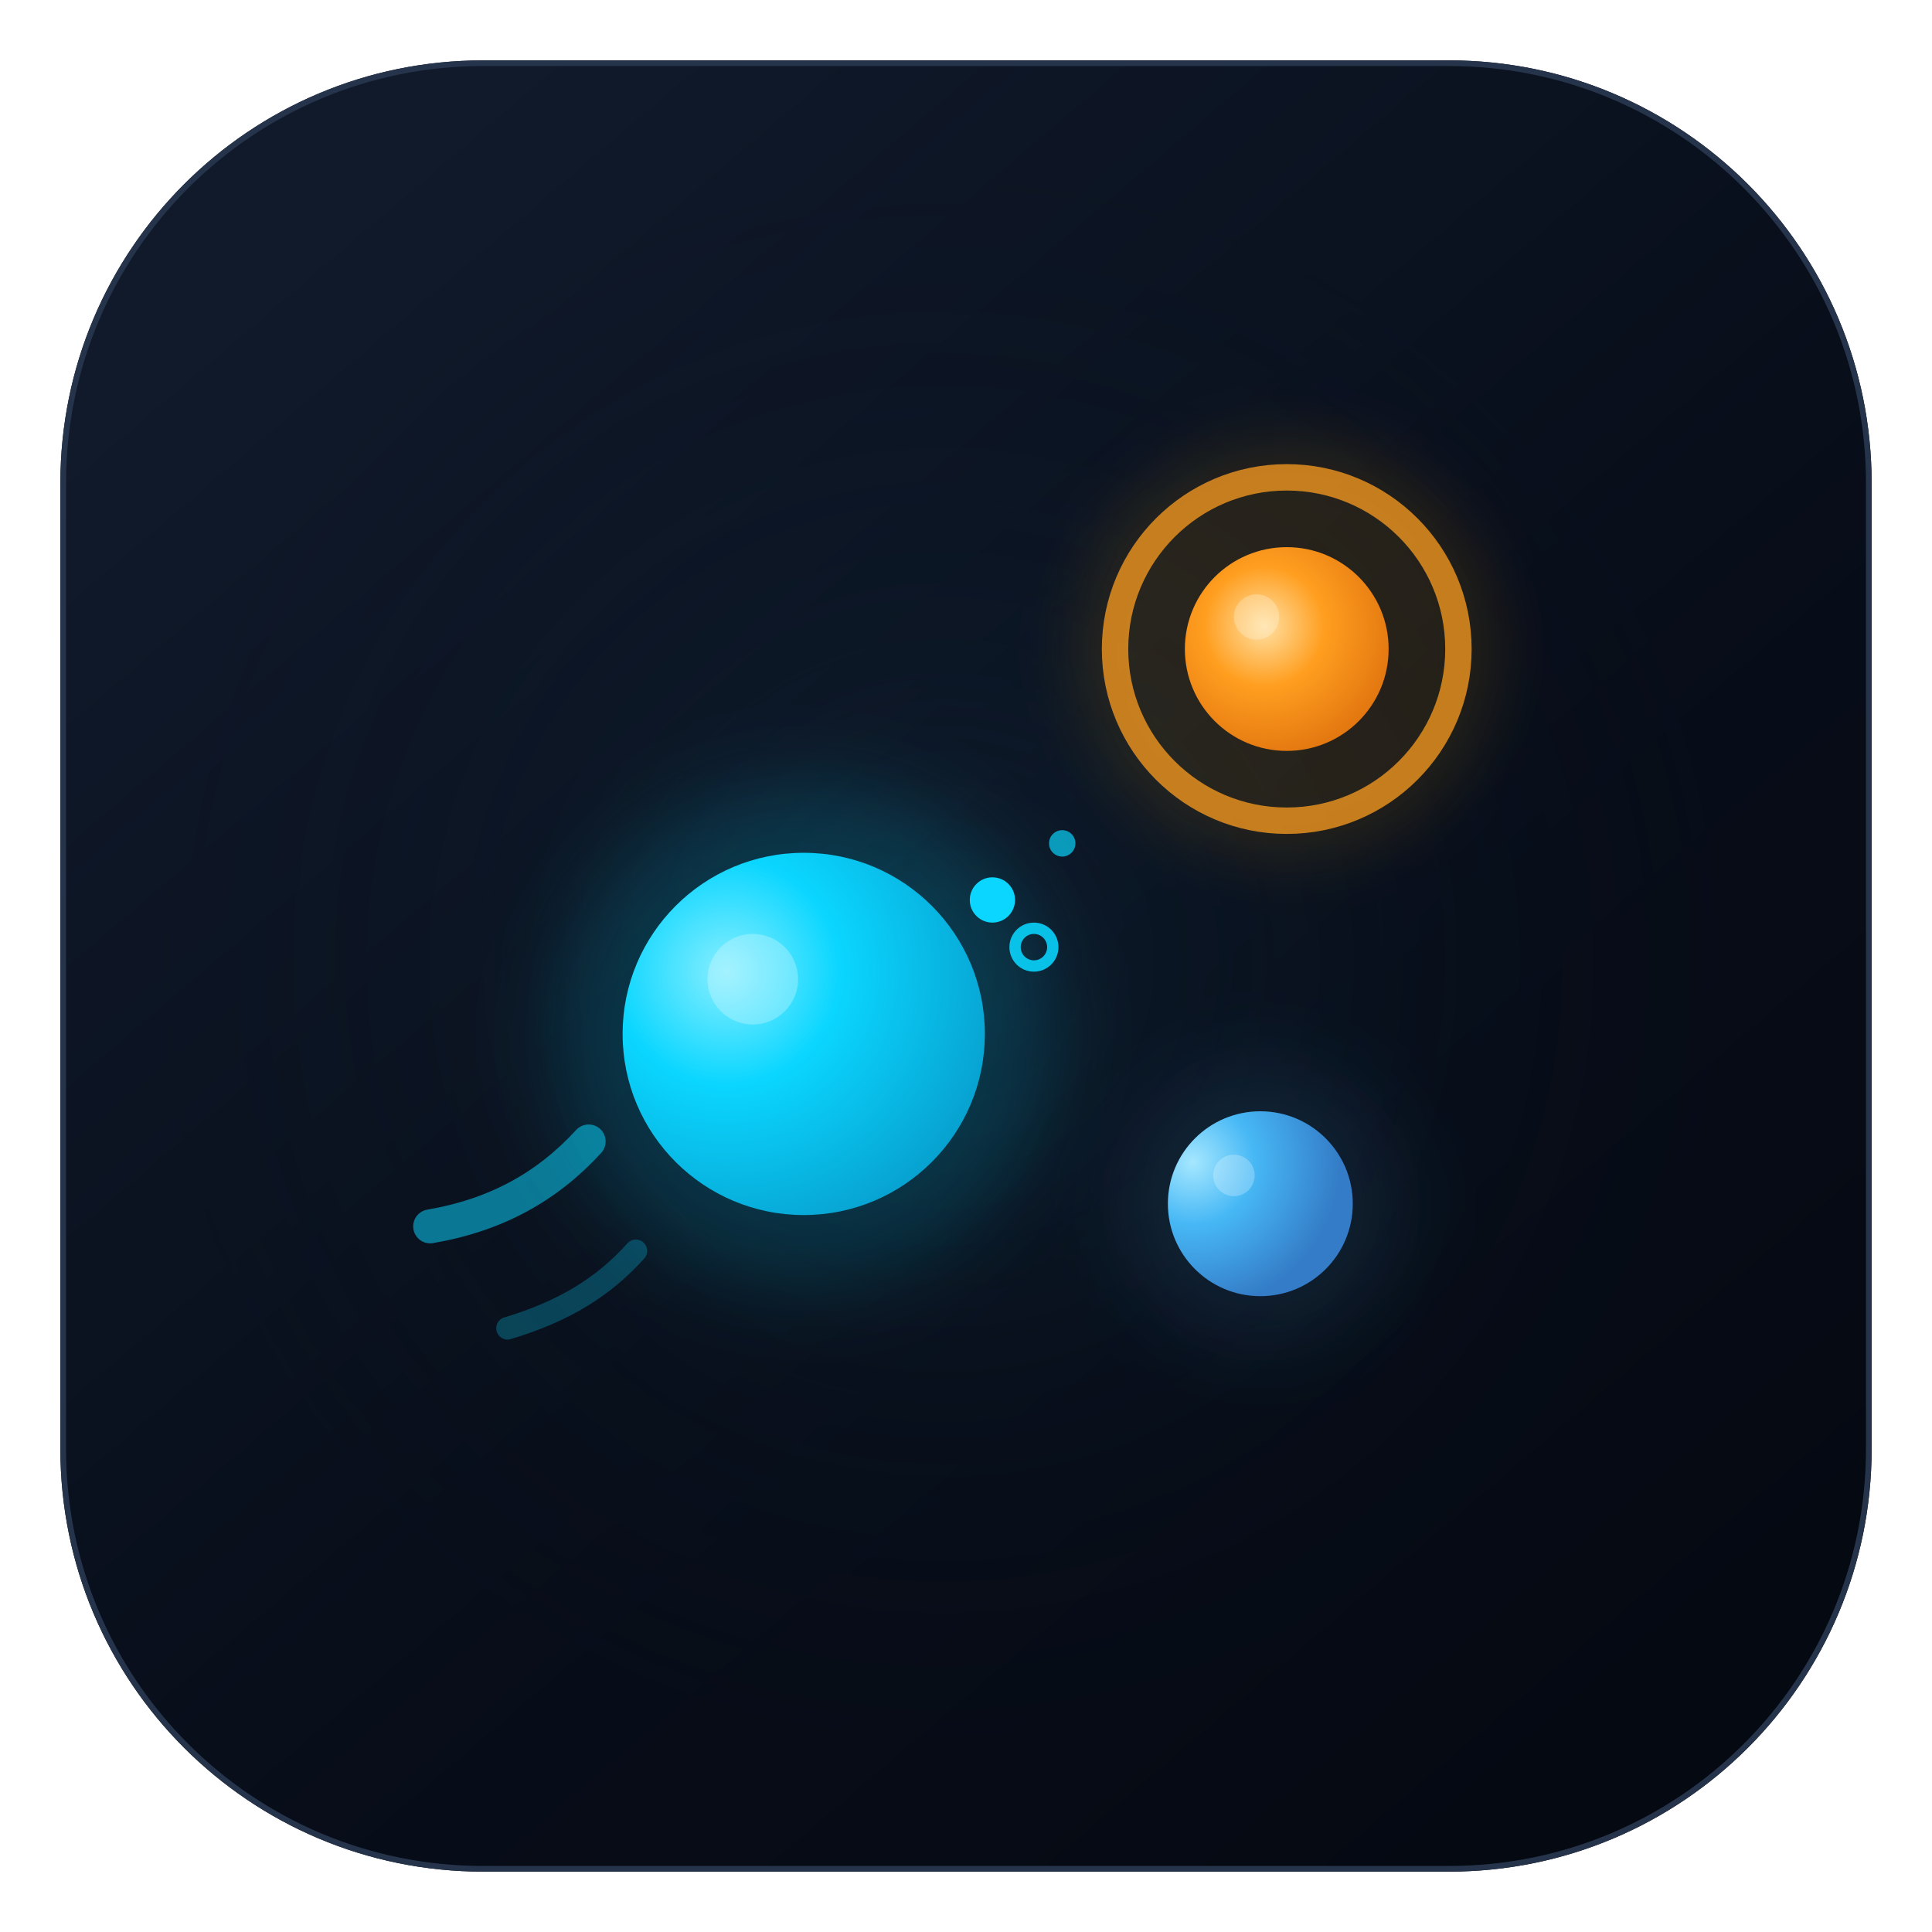
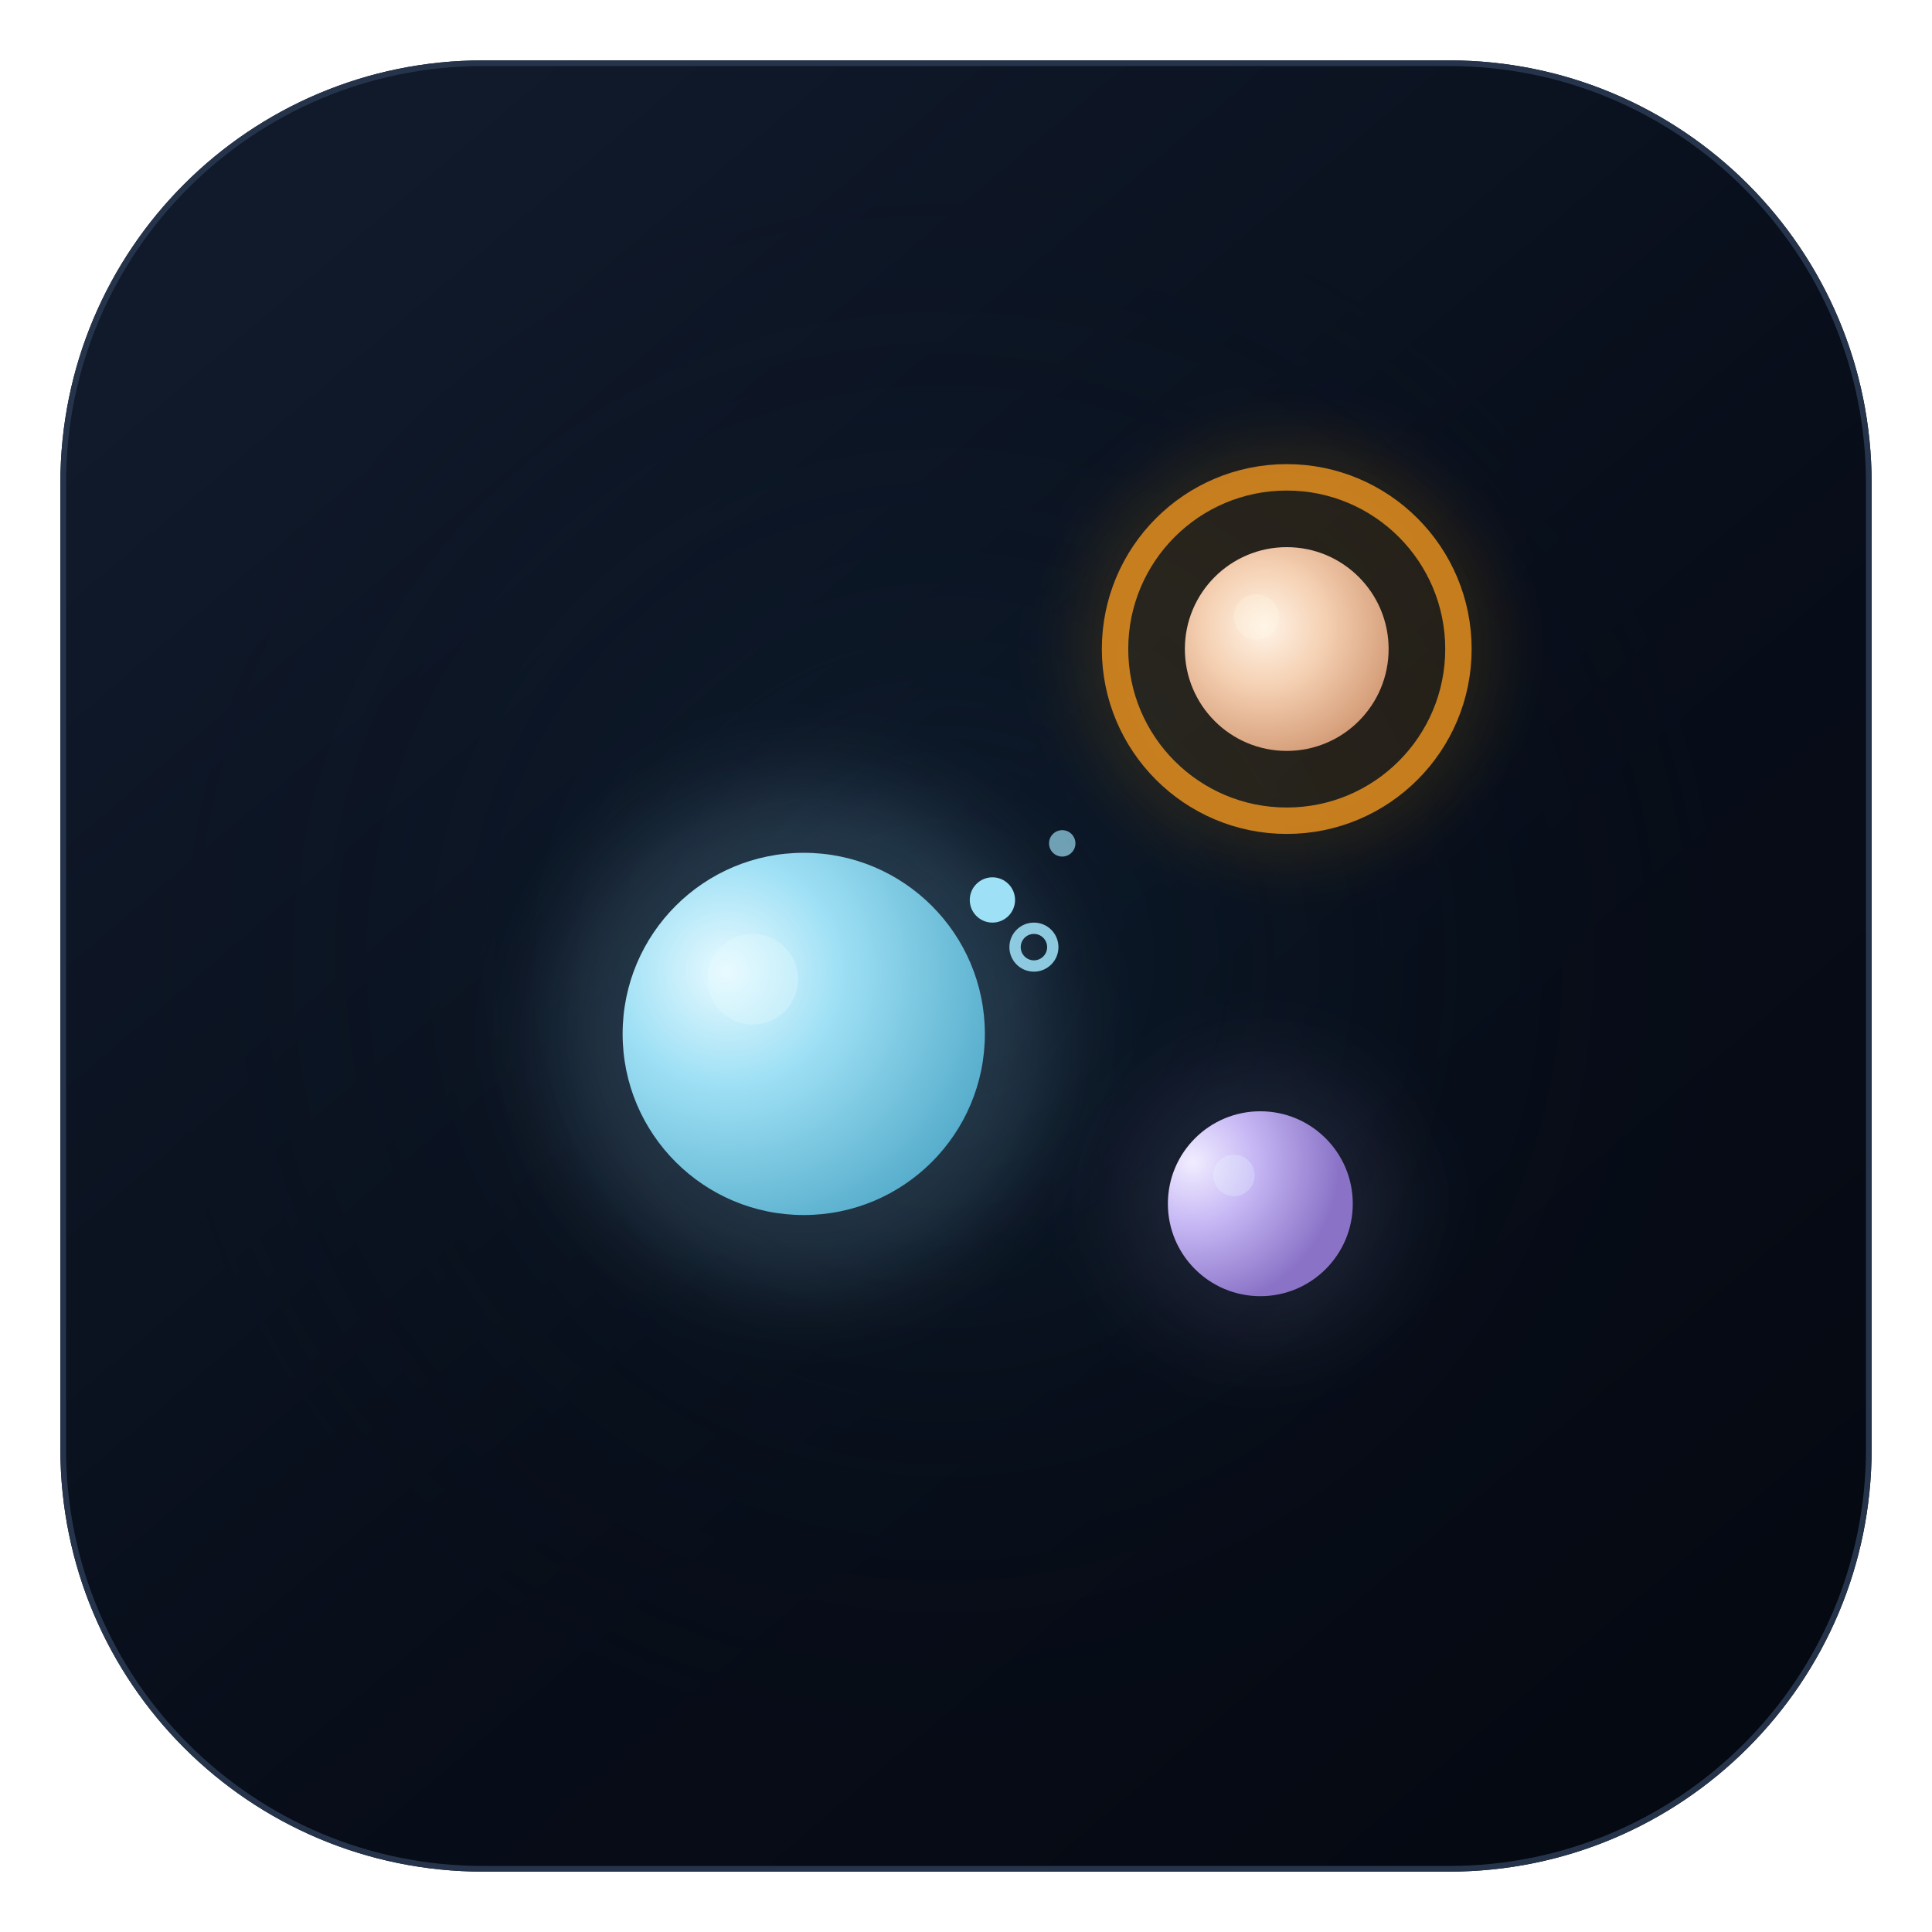
<svg xmlns="http://www.w3.org/2000/svg" viewBox="0 0 1024 1024" role="img" aria-labelledby="title desc">
  <defs>
    <linearGradient id="background" x1="168" y1="112" x2="856" y2="920" gradientUnits="userSpaceOnUse">
      <stop offset="0" stop-color="#101A2B" />
      <stop offset="0.55" stop-color="#080E1A" />
      <stop offset="1" stop-color="#050912" />
    </linearGradient>
    <radialGradient id="field" cx="0" cy="0" r="1" gradientTransform="translate(500 510) rotate(90) scale(430)" gradientUnits="userSpaceOnUse">
      <stop stop-color="#173A54" stop-opacity="0.30" />
      <stop offset="1" stop-color="#07101D" stop-opacity="0" />
    </radialGradient>
    <radialGradient id="activeBody" cx="0" cy="0" r="1" gradientTransform="translate(385 515) rotate(56) scale(158)" gradientUnits="userSpaceOnUse">
-       <stop stop-color="#87EEFF" />
-       <stop offset="0.38" stop-color="#0AD6FF" />
-       <stop offset="1" stop-color="#079CCB" />
+       <stop stop-color="#E8FAFF" />
+       <stop offset="0.38" stop-color="#9EE0F5" />
+       <stop offset="1" stop-color="#4FA8C7" />
    </radialGradient>
    <radialGradient id="quietBody" cx="0" cy="0" r="1" gradientTransform="translate(632 616) rotate(55) scale(78)" gradientUnits="userSpaceOnUse">
-       <stop stop-color="#A5E7FF" />
-       <stop offset="0.42" stop-color="#47B8F5" />
-       <stop offset="1" stop-color="#347CC7" />
+       <stop stop-color="#F1EDFF" />
+       <stop offset="0.42" stop-color="#C7B8F5" />
+       <stop offset="1" stop-color="#8A73C7" />
    </radialGradient>
    <radialGradient id="attentionBody" cx="0" cy="0" r="1" gradientTransform="translate(670 332) rotate(55) scale(84)" gradientUnits="userSpaceOnUse">
-       <stop stop-color="#FFE0A3" />
-       <stop offset="0.38" stop-color="#FF9E1F" />
-       <stop offset="1" stop-color="#D9690B" />
+       <stop stop-color="#FFF4E8" />
+       <stop offset="0.38" stop-color="#F5D1B3" />
+       <stop offset="1" stop-color="#C98A63" />
    </radialGradient>
    <filter id="cyanGlow" x="-100%" y="-100%" width="300%" height="300%">
      <feGaussianBlur stdDeviation="22" />
    </filter>
    <filter id="orangeGlow" x="-100%" y="-100%" width="300%" height="300%">
      <feGaussianBlur stdDeviation="16" />
    </filter>
  </defs>
  <rect x="32" y="32" width="960" height="960" rx="224" fill="url(#background)" />
  <rect x="33.5" y="33.5" width="957" height="957" rx="222.5" fill="none" stroke="#26344B" stroke-width="3" />
  <rect x="32" y="32" width="960" height="960" rx="224" fill="url(#field)" />
-   <g fill="none" stroke="#0AD6FF" stroke-linecap="round">
-     <path d="M228 650C263 644 290 629 312 605" stroke-width="18" stroke-opacity="0.52" />
-     <path d="M269 704C299 695 320 682 337 663" stroke-width="12" stroke-opacity="0.26" />
-   </g>
-   <circle cx="426" cy="548" r="132" fill="#0AD6FF" fill-opacity="0.16" filter="url(#cyanGlow)" />
+   <circle cx="426" cy="548" r="132" fill="#9EE0F5" fill-opacity="0.16" filter="url(#cyanGlow)" />
  <circle cx="426" cy="548" r="96" fill="url(#activeBody)" />
  <circle cx="399" cy="519" r="24" fill="#E8FCFF" fill-opacity="0.30" />
-   <g fill="#0AD6FF">
+   <g fill="#9EE0F5">
    <circle cx="526" cy="477" r="12" />
    <circle cx="563" cy="447" r="7" fill-opacity="0.68" />
  </g>
-   <circle cx="548" cy="502" r="10" fill="none" stroke="#0AD6FF" stroke-width="6" stroke-opacity="0.88" />
-   <circle cx="668" cy="638" r="74" fill="#47B8F5" fill-opacity="0.10" filter="url(#cyanGlow)" />
+   <circle cx="548" cy="502" r="10" fill="none" stroke="#9EE0F5" stroke-width="6" stroke-opacity="0.88" />
+   <circle cx="668" cy="638" r="74" fill="#C7B8F5" fill-opacity="0.10" filter="url(#cyanGlow)" />
  <circle cx="668" cy="638" r="49" fill="url(#quietBody)" />
  <circle cx="654" cy="623" r="11" fill="#EAF9FF" fill-opacity="0.28" />
  <circle cx="682" cy="344" r="111" fill="#FF9E1F" fill-opacity="0.12" filter="url(#orangeGlow)" />
  <circle cx="682" cy="344" r="91" fill="none" stroke="#FF9E1F" stroke-width="14" stroke-opacity="0.74" />
  <circle cx="682" cy="344" r="54" fill="url(#attentionBody)" />
  <circle cx="666" cy="327" r="12" fill="#FFF6E3" fill-opacity="0.30" />
</svg>
